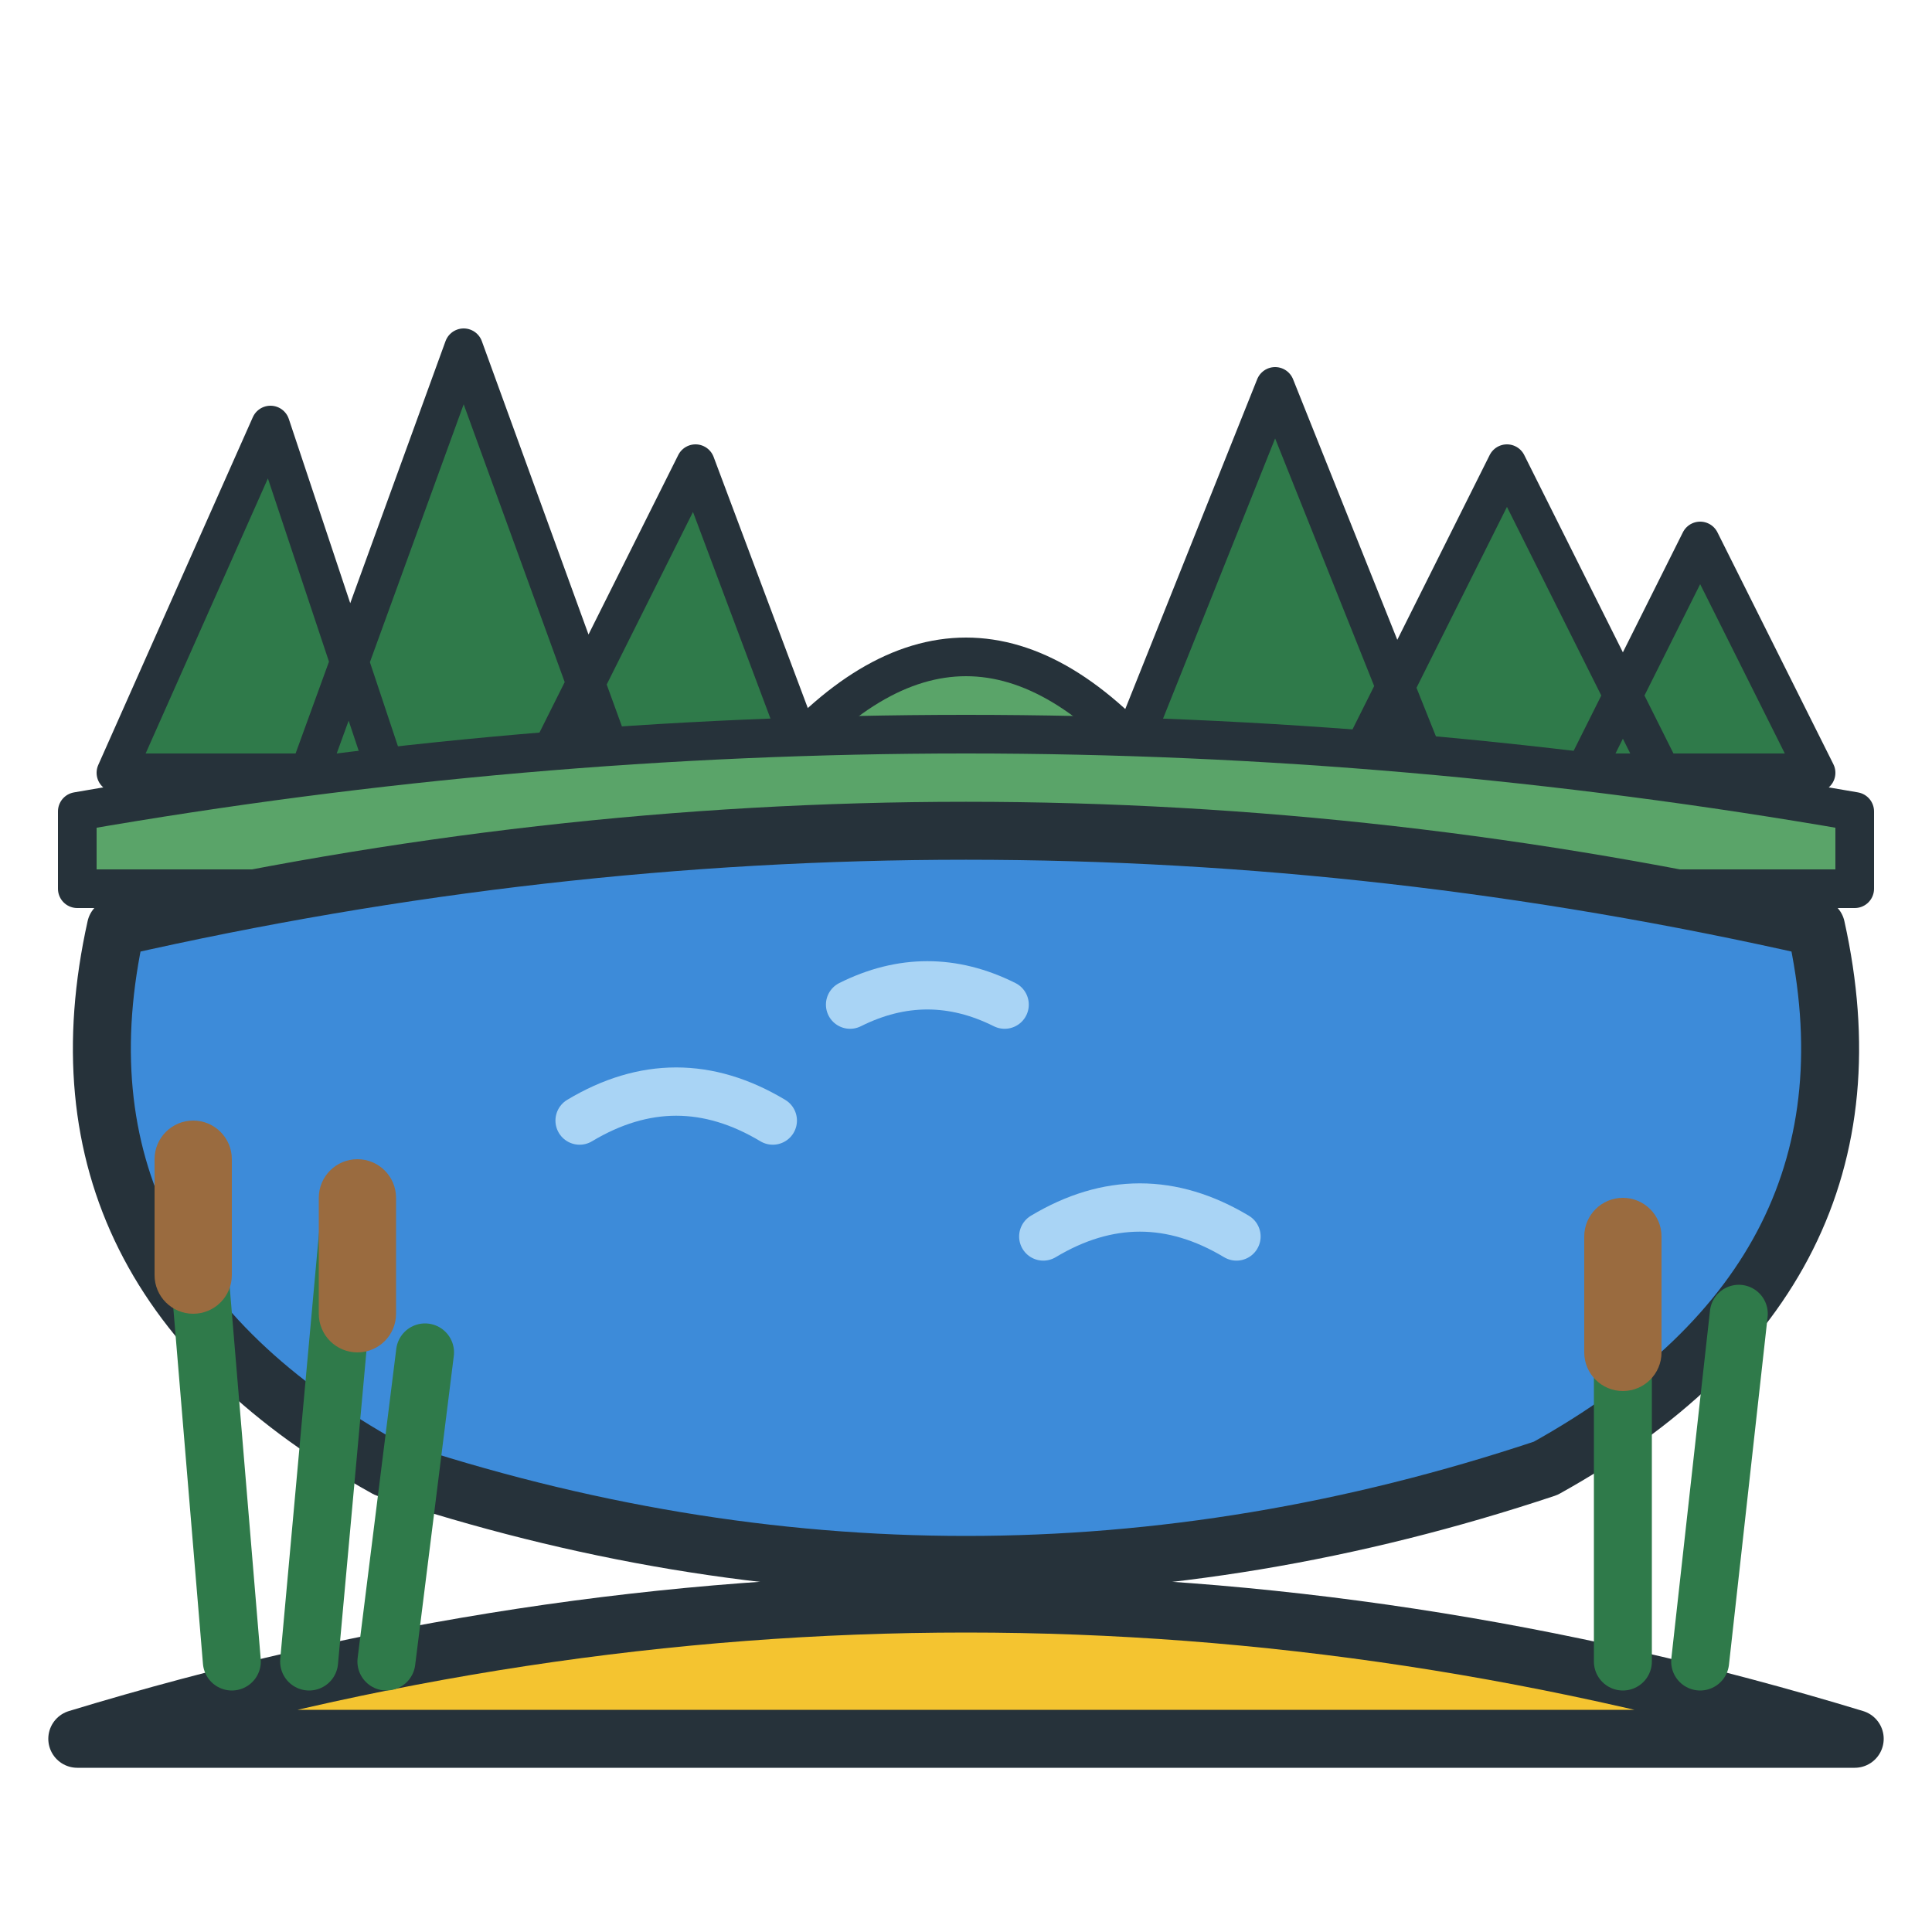
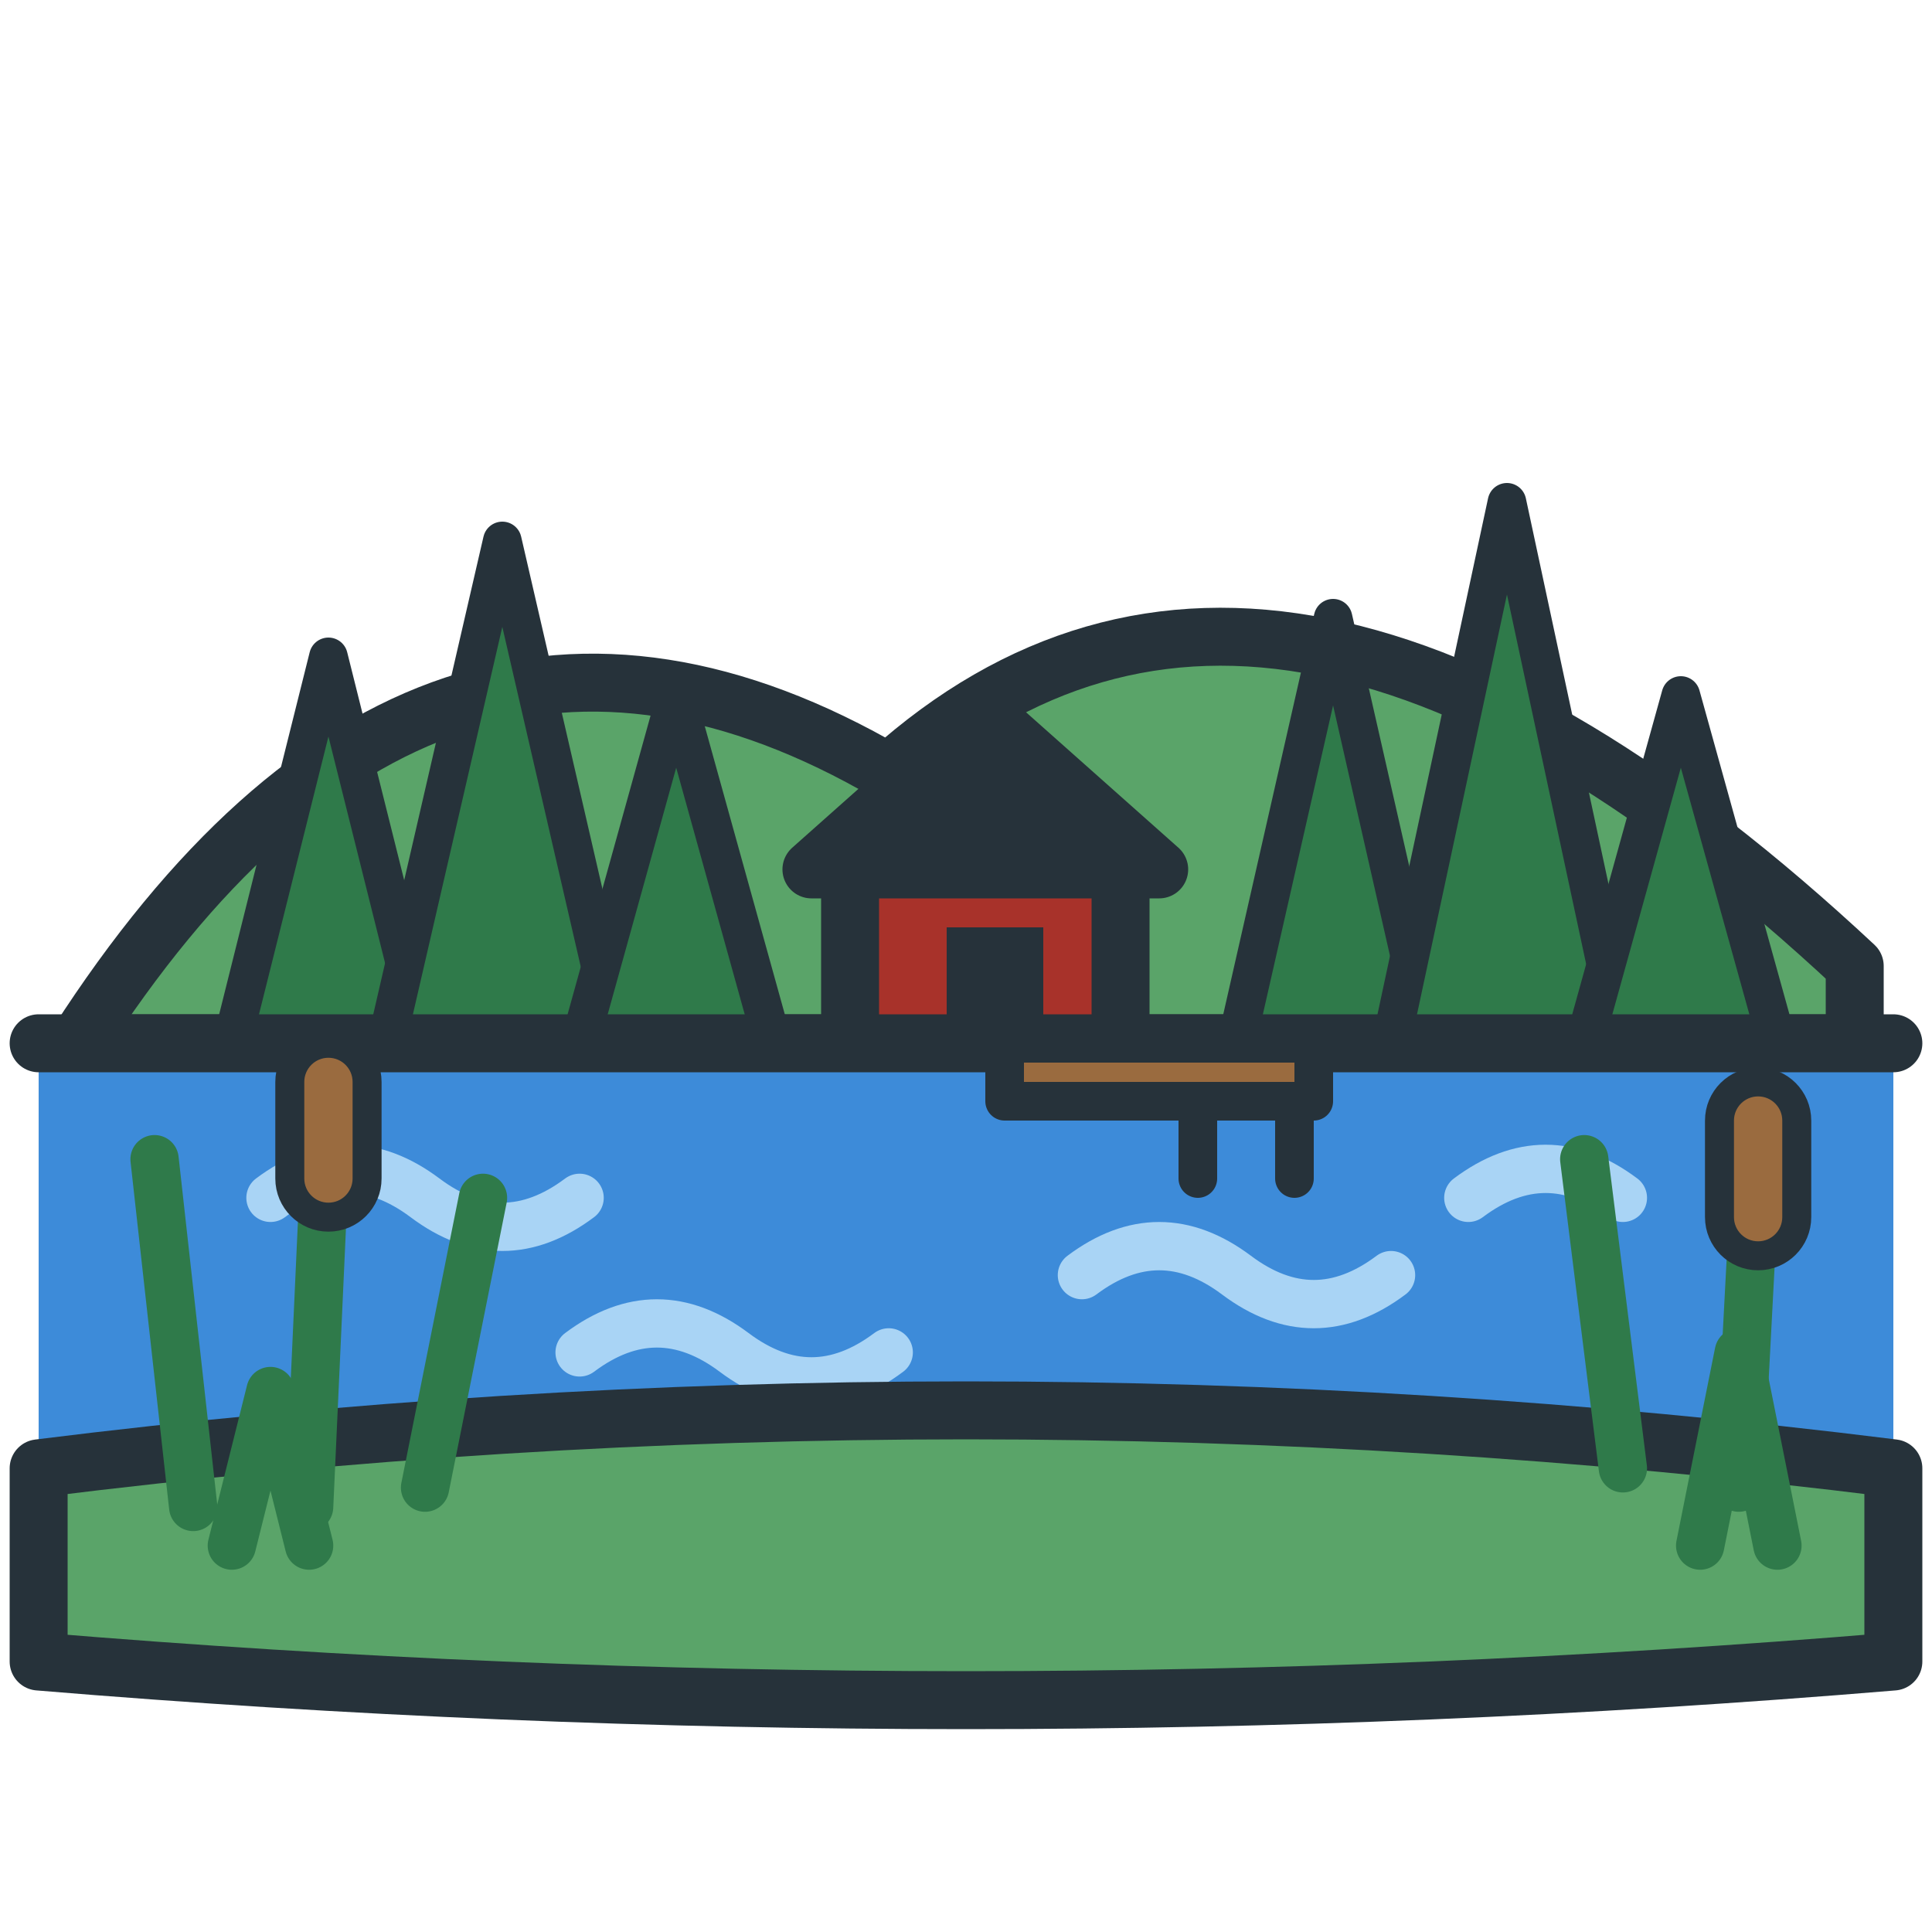
<svg xmlns="http://www.w3.org/2000/svg" viewBox="0 0 100 100">
-   <path d="M6 40 L14 22 L20 40 Z M16 40 L24 18 L32 40 Z M28 40 L36 24 L42 40 Z M58 40 L66 20 L74 40 Z M70 40 L78 24 L86 40 Z M82 40 L88 28 L94 40 Z" fill="#2f7a4a" stroke="#26323a" stroke-width="2" stroke-linejoin="round" stroke-linecap="round" />
-   <path d="M40 40 Q50 28 60 40 Z" fill="#5aa469" stroke="#26323a" stroke-width="2" stroke-linejoin="round" stroke-linecap="round" />
-   <path d="M4 42 Q50 34 96 42 L96 46 L4 46 Z" fill="#5aa469" stroke="#26323a" stroke-width="2" stroke-linejoin="round" stroke-linecap="round" />
-   <path d="M6 48 Q50 38 94 48 Q98 66 80 76 Q50 86 20 76 Q2 66 6 48 Z" fill="#3d8bd9" stroke="#26323a" stroke-width="3" stroke-linejoin="round" stroke-linecap="round" />
-   <path d="M30 58 q5 -3 10 0 M54 64 q5 -3 10 0 M44 52 q4 -2 8 0" fill="none" stroke="#a9d4f5" stroke-width="2.5" stroke-linecap="round" />
-   <path d="M4 90 Q50 76 96 90 Z" fill="#f4c430" stroke="#26323a" stroke-width="3" stroke-linejoin="round" stroke-linecap="round" />
-   <path d="M12 86 L10 62 M16 86 L18 64 M20 86 L22 70" fill="none" stroke="#2f7a4a" stroke-width="3" stroke-linecap="round" />
-   <rect x="8" y="58" width="4" height="10" rx="2" fill="#9a6b3f" />
-   <rect x="16.5" y="60" width="4" height="10" rx="2" fill="#9a6b3f" />
-   <path d="M84 86 L84 66 M88 86 L90 68" fill="none" stroke="#2f7a4a" stroke-width="3" stroke-linecap="round" />
-   <rect x="82" y="62" width="4" height="10" rx="2" fill="#9a6b3f" />
+   <path d="M4 54 Q22 26 46 40 Q66 22 96 50 L96 54 Z" fill="#5aa469" stroke="#26323a" stroke-width="3" stroke-linejoin="round" stroke-linecap="round" />
+   <path d="M12 54 L17 34 L22 54 Z" fill="#2f7a4a" stroke="#26323a" stroke-width="2" stroke-linejoin="round" />
+   <path d="M20 54 L26 28 L32 54 Z" fill="#2f7a4a" stroke="#26323a" stroke-width="2" stroke-linejoin="round" />
+   <path d="M30 54 L35 36 L40 54 Z" fill="#2f7a4a" stroke="#26323a" stroke-width="2" stroke-linejoin="round" />
+   <path d="M64 54 L69 32 L74 54 Z" fill="#2f7a4a" stroke="#26323a" stroke-width="2" stroke-linejoin="round" />
+   <path d="M72 54 L78 26 L84 54 Z" fill="#2f7a4a" stroke="#26323a" stroke-width="2" stroke-linejoin="round" />
+   <path d="M82 54 L87 36 L92 54 Z" fill="#2f7a4a" stroke="#26323a" stroke-width="2" stroke-linejoin="round" />
+   <rect x="44" y="44" width="14" height="11" fill="#a8322a" stroke="#26323a" stroke-width="3" stroke-linejoin="round" stroke-linecap="round" />
+   <path d="M42 45 L51 37 L60 45 Z" fill="#26323a" stroke="#26323a" stroke-width="3" stroke-linejoin="round" stroke-linecap="round" />
+   <rect x="49" y="48" width="5" height="7" fill="#26323a" />
+   <path d="M2 54 L98 54 L98 78 L2 78 Z" fill="#3d8bd9" />
+   <path d="M2 54 L98 54" fill="none" stroke="#26323a" stroke-width="3" stroke-linejoin="round" stroke-linecap="round" />
+   <rect x="52" y="54" width="16" height="3" fill="#9a6b3f" stroke="#26323a" stroke-width="2" stroke-linejoin="round" />
+   <path d="M62 57 L62 61 M67 57 L67 61" stroke="#26323a" stroke-width="2" stroke-linecap="round" />
+   <path d="M14 62 q4 -3 8 0 q4 3 8 0 M56 66 q4 -3 8 0 q4 3 8 0 M30 70 q4 -3 8 0 q4 3 8 0 M76 62 q4 -3 8 0" fill="none" stroke="#a9d4f5" stroke-width="2.5" stroke-linecap="round" />
+   <path d="M2 76 Q50 70 98 76 L98 86 Q50 90 2 86 Z" fill="#5aa469" stroke="#26323a" stroke-width="3" stroke-linejoin="round" stroke-linecap="round" />
+   <path d="M10 78 L8 60 M16 78 L17 56 M22 77 L25 62 M84 76 L82 60 M90 77 L91 58" fill="none" stroke="#2f7a4a" stroke-width="2.5" stroke-linecap="round" />
+   <rect x="15" y="54" width="4" height="9" rx="2" fill="#9a6b3f" stroke="#26323a" stroke-width="1.5" />
+   <rect x="89" y="56" width="4" height="9" rx="2" fill="#9a6b3f" stroke="#26323a" stroke-width="1.5" />
+   <path d="M12 80 L14 72 L16 80 M88 80 L90 70 L92 80" fill="none" stroke="#2f7a4a" stroke-width="2.5" stroke-linecap="round" stroke-linejoin="round" />
</svg>
